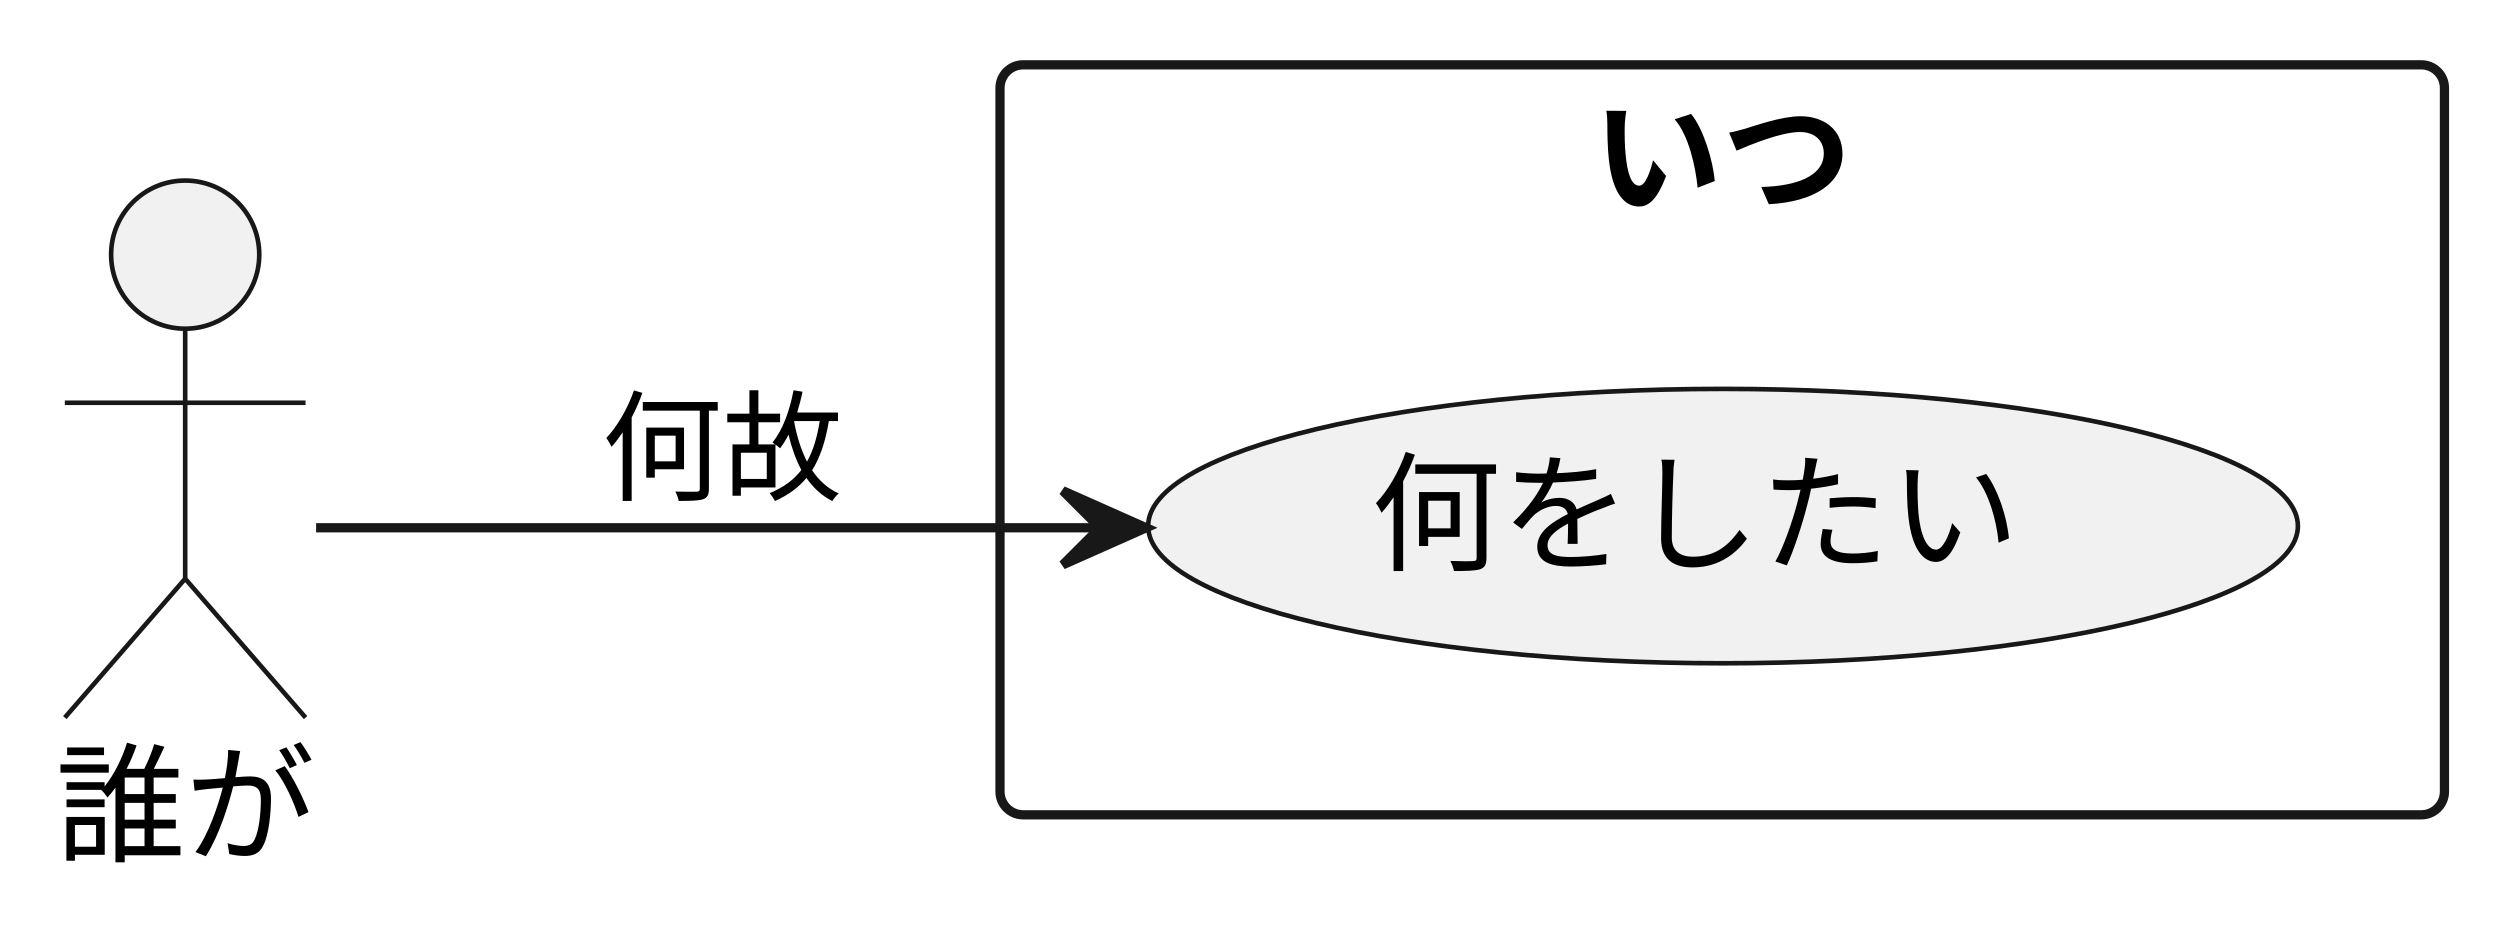
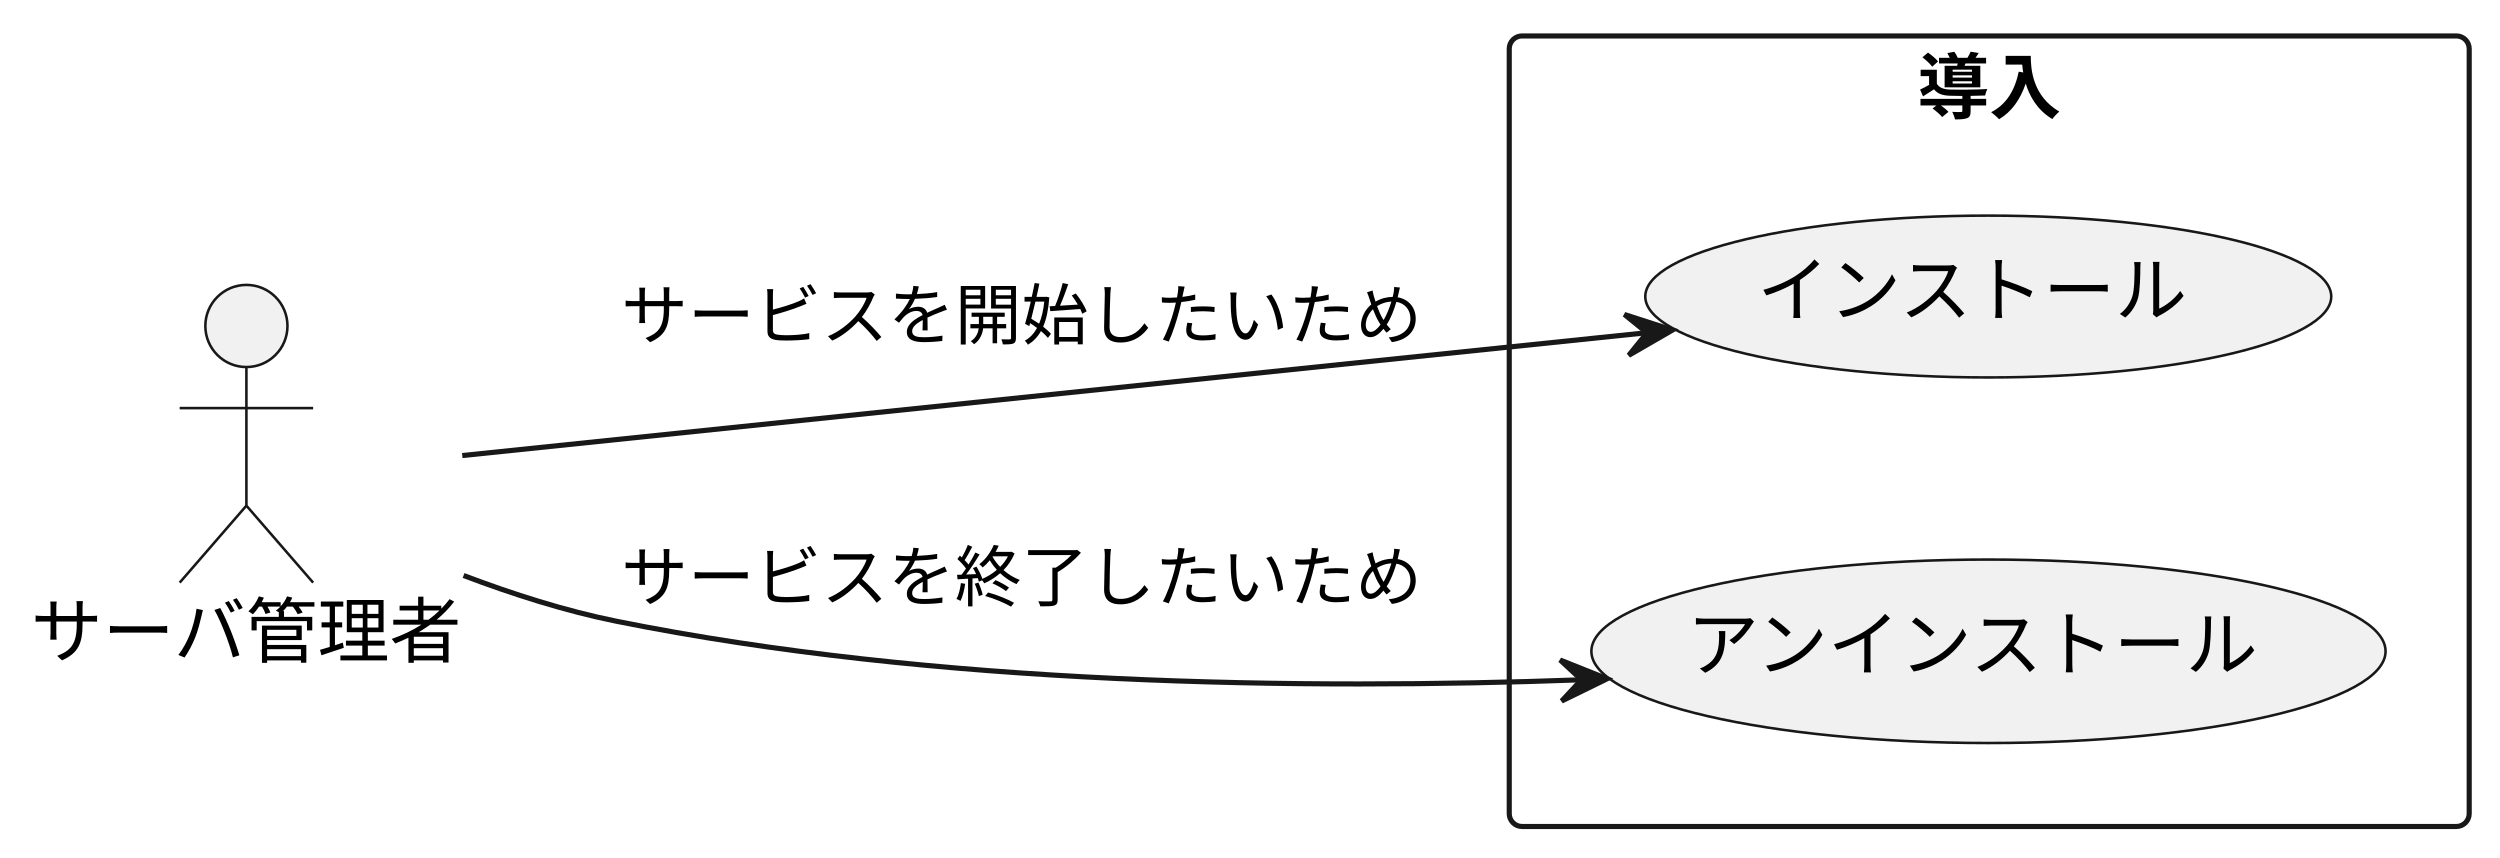
- <svg xmlns="http://www.w3.org/2000/svg" contentStyleType="text/css" height="100px" preserveAspectRatio="none" style="width:270px;height:100px;background:#FFFFFF;" version="1.1" viewBox="0 0 270 100" width="270px" zoomAndPan="magnify">
+ <svg xmlns="http://www.w3.org/2000/svg" contentStyleType="text/css" height="167px" preserveAspectRatio="none" style="width:487px;height:167px;background:#FFFFFF;" version="1.1" viewBox="0 0 487 167" width="487px" zoomAndPan="magnify">
  <defs />
  <g>
-     <g id="cluster_いつ">
-       <rect height="81" rx="2.5" ry="2.5" style="stroke:#181818;stroke-width:1.0;fill:none;" width="156" x="108" y="7" />
-       <text fill="#000000" font-family="sans-serif" font-size="14" font-weight="bold" lengthAdjust="spacing" textLength="28" x="172" y="21.995">いつ</text>
+     <g id="cluster_導入">
+       <rect height="154" rx="2.5" ry="2.5" style="stroke:#181818;stroke-width:1.0;fill:none;" width="187" x="294" y="7" />
+       <text fill="#000000" font-family="sans-serif" font-size="14" font-weight="bold" lengthAdjust="spacing" textLength="28" x="373.5" y="21.995">導入</text>
    </g>
    <g id="elem_UC1">
-       <ellipse cx="186.087" cy="56.817" fill="#F1F1F1" rx="62.087" ry="14.817" style="stroke:#181818;stroke-width:0.5;" />
-       <text fill="#000000" font-family="sans-serif" font-size="14" lengthAdjust="spacing" textLength="70" x="148.087" y="60.565">何をしたい</text>
+       <ellipse cx="387.314" cy="57.763" fill="#F1F1F1" rx="66.814" ry="15.763" style="stroke:#181818;stroke-width:0.5;" />
+       <text fill="#000000" font-family="sans-serif" font-size="14" lengthAdjust="spacing" textLength="84" x="342.314" y="61.51">インストール</text>
    </g>
-     <g id="elem_who">
-       <ellipse cx="20" cy="27.5" fill="#F1F1F1" rx="8" ry="8" style="stroke:#181818;stroke-width:0.5;" />
-       <path d="M20,35.5 L20,62.5 M7,43.5 L33,43.5 M20,62.5 L7,77.5 M20,62.5 L33,77.5 " fill="none" style="stroke:#181818;stroke-width:0.5;" />
-       <text fill="#000000" font-family="sans-serif" font-size="14" lengthAdjust="spacing" textLength="28" x="6" y="91.995">誰が</text>
+     <g id="elem_UC2">
+       <ellipse cx="387.354" cy="126.871" fill="#F1F1F1" rx="77.354" ry="17.871" style="stroke:#181818;stroke-width:0.5;" />
+       <text fill="#000000" font-family="sans-serif" font-size="14" lengthAdjust="spacing" textLength="112" x="328.633" y="130.545">アンインストール</text>
    </g>
-     <g id="link_who_UC1">
-       <path d="M34.14,57 C52.54,57 87.26,57 118.76,57 " fill="none" id="who-to-UC1" style="stroke:#181818;stroke-width:1.0;" />
-       <polygon fill="#181818" points="123.78,57,114.78,53,118.78,57,114.78,61,123.78,57" style="stroke:#181818;stroke-width:1.0;" />
-       <text fill="#000000" font-family="sans-serif" font-size="13" lengthAdjust="spacing" textLength="26" x="65" y="53.067">何故</text>
+     <g id="elem_admin">
+       <ellipse cx="48" cy="63.5" fill="#F1F1F1" rx="8" ry="8" style="stroke:#181818;stroke-width:0.5;" />
+       <path d="M48,71.5 L48,98.5 M35,79.5 L61,79.5 M48,98.5 L35,113.5 M48,98.5 L61,113.5 " fill="none" style="stroke:#181818;stroke-width:0.5;" />
+       <text fill="#000000" font-family="sans-serif" font-size="14" lengthAdjust="spacing" textLength="84" x="6" y="127.995">サーバ管理者</text>
+     </g>
+     <g id="link_admin_UC1">
+       <path d="M90.05,88.74 C147.4,82.8 252.16,71.93 320.54,64.84 " fill="none" id="admin-to-UC1" style="stroke:#181818;stroke-width:1.0;" />
+       <polygon fill="#181818" points="325.81,64.29,316.438,61.264,320.838,64.819,317.283,69.219,325.81,64.29" style="stroke:#181818;stroke-width:1.0;" />
+       <text fill="#000000" font-family="sans-serif" font-size="13" lengthAdjust="spacing" textLength="156" x="121" y="66.067">サービスを開始したいため</text>
+     </g>
+     <g id="link_admin_UC2">
+       <path d="M90.3,112.11 C99.86,115.73 110.13,119.01 120,121 C182.3,133.57 254.44,134.38 307.94,132.43 " fill="none" id="admin-to-UC2" style="stroke:#181818;stroke-width:1.0;" />
+       <polygon fill="#181818" points="313.06,132.23,303.917,128.568,308.063,132.416,304.215,136.562,313.06,132.23" style="stroke:#181818;stroke-width:1.0;" />
+       <text fill="#000000" font-family="sans-serif" font-size="13" lengthAdjust="spacing" textLength="156" x="121" y="117.067">サービスを終了したいため</text>
    </g>
  </g>
</svg>
